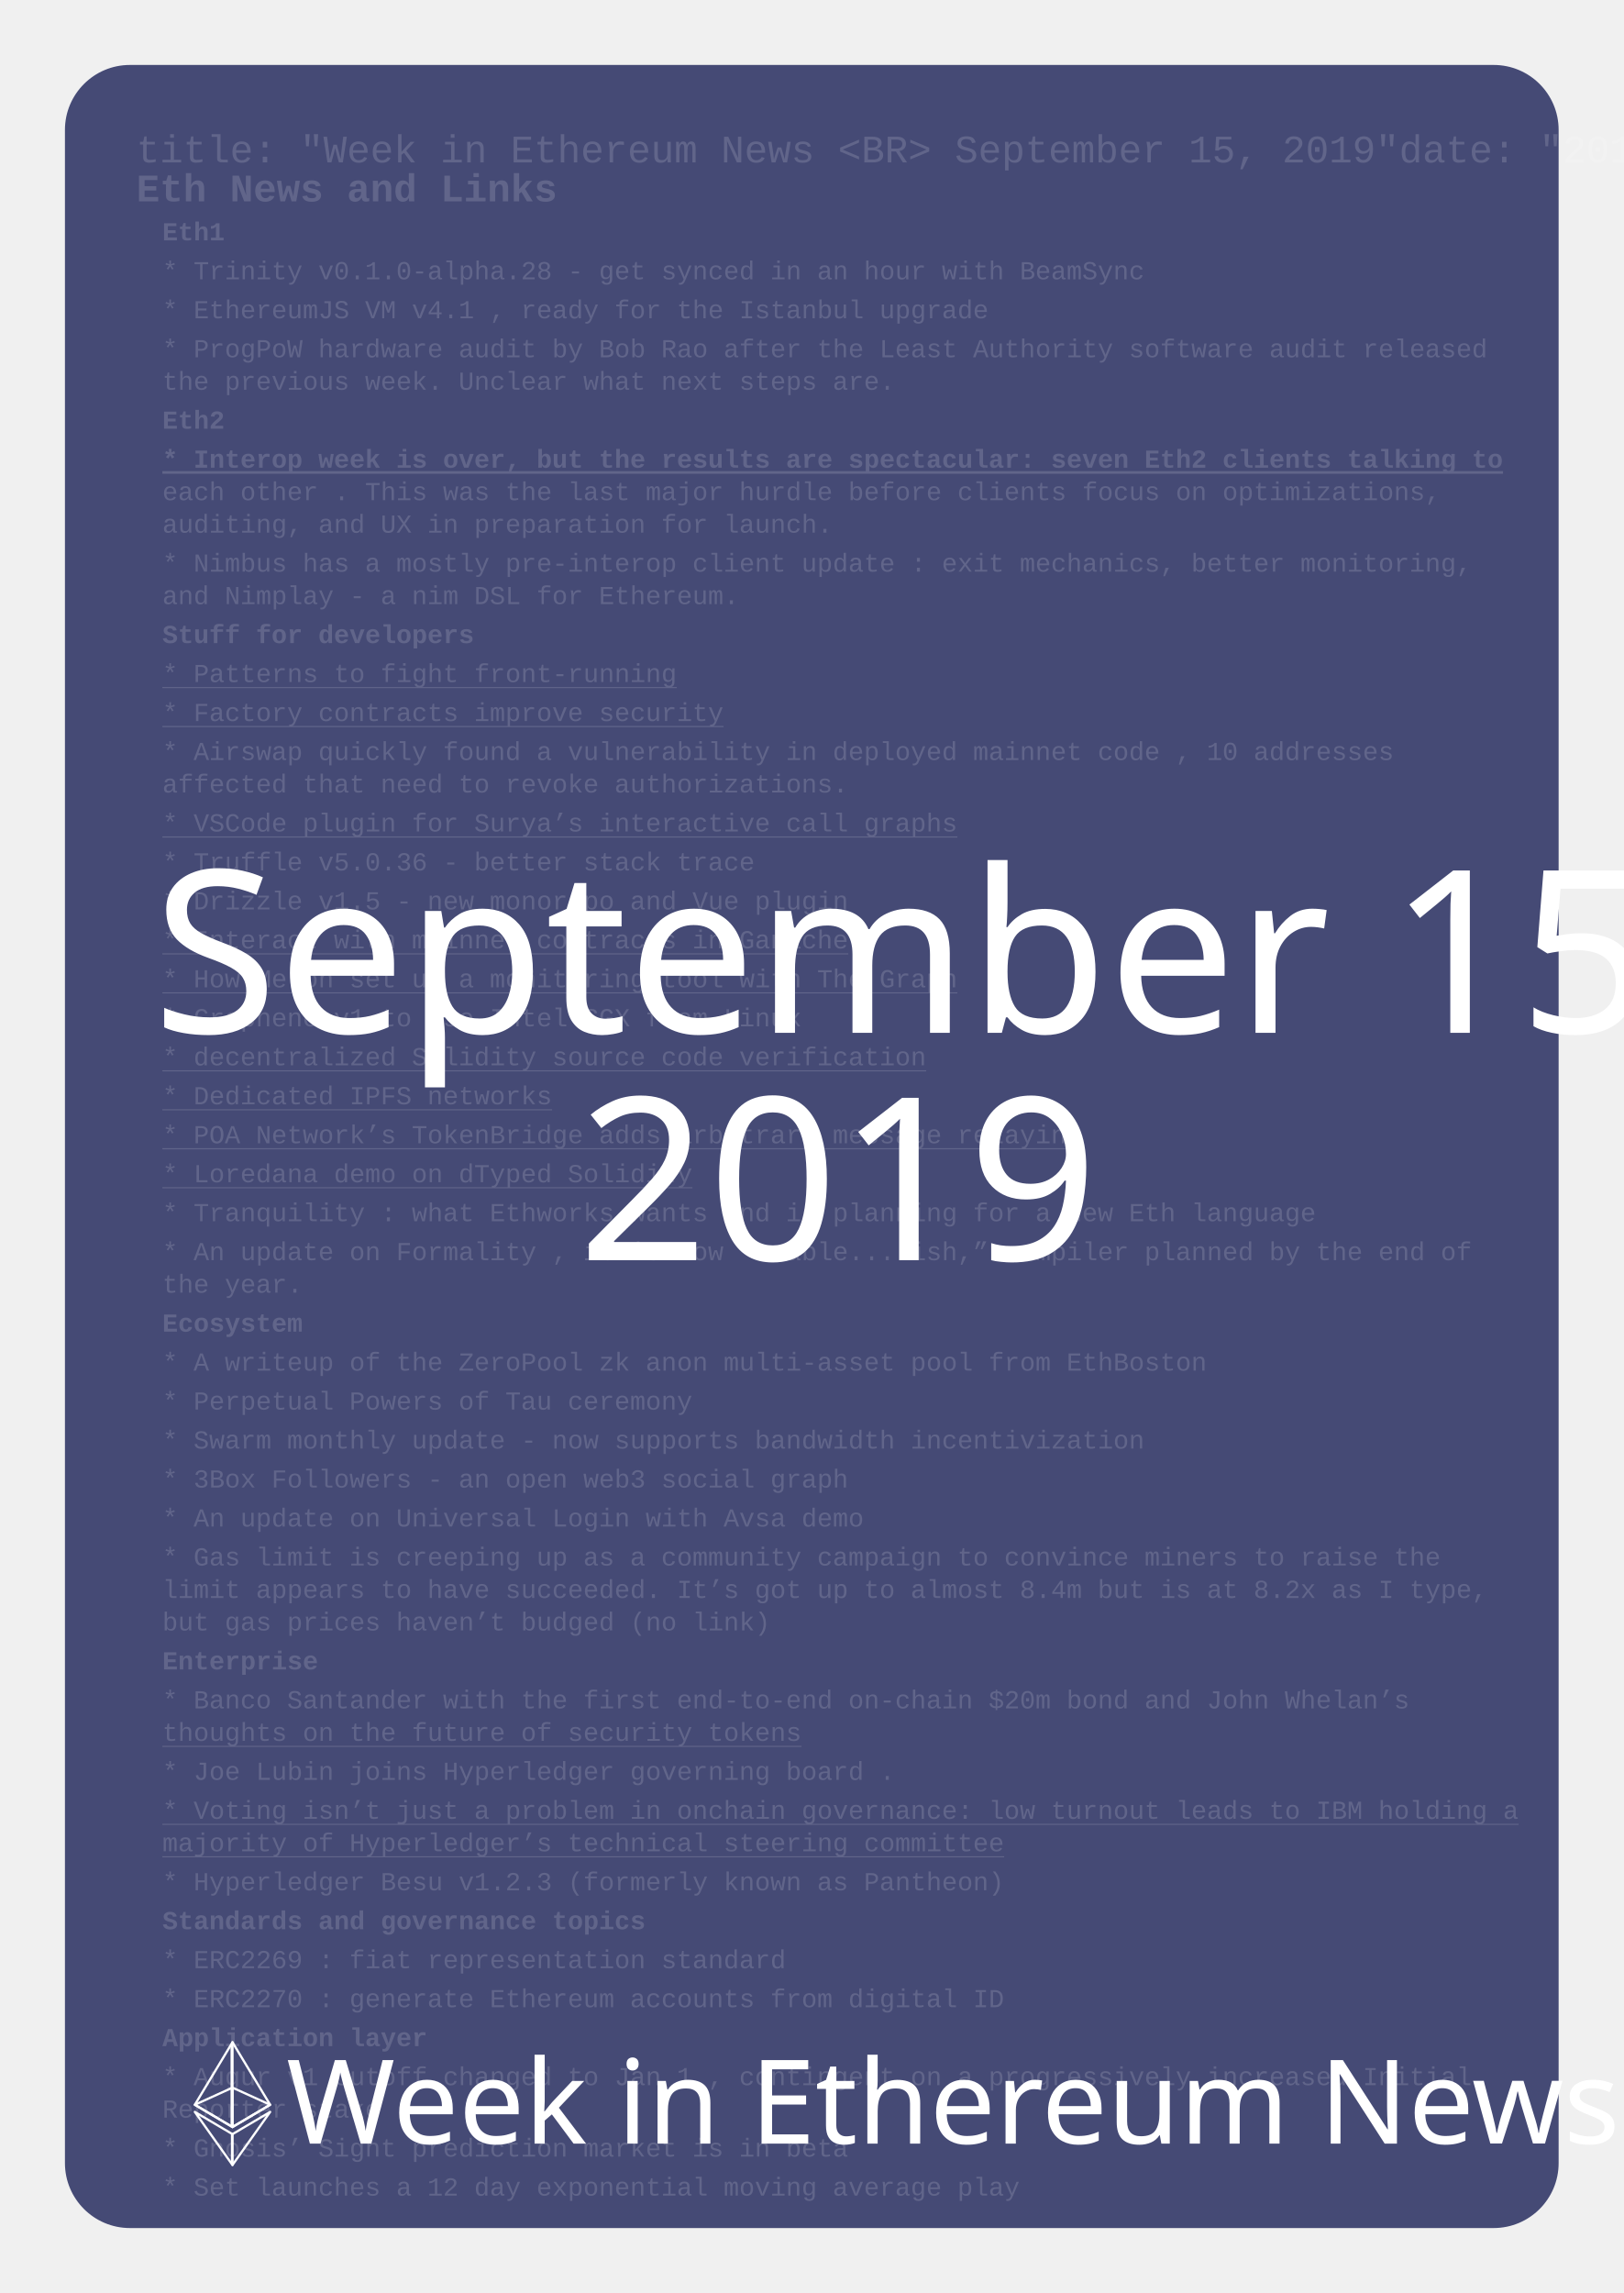
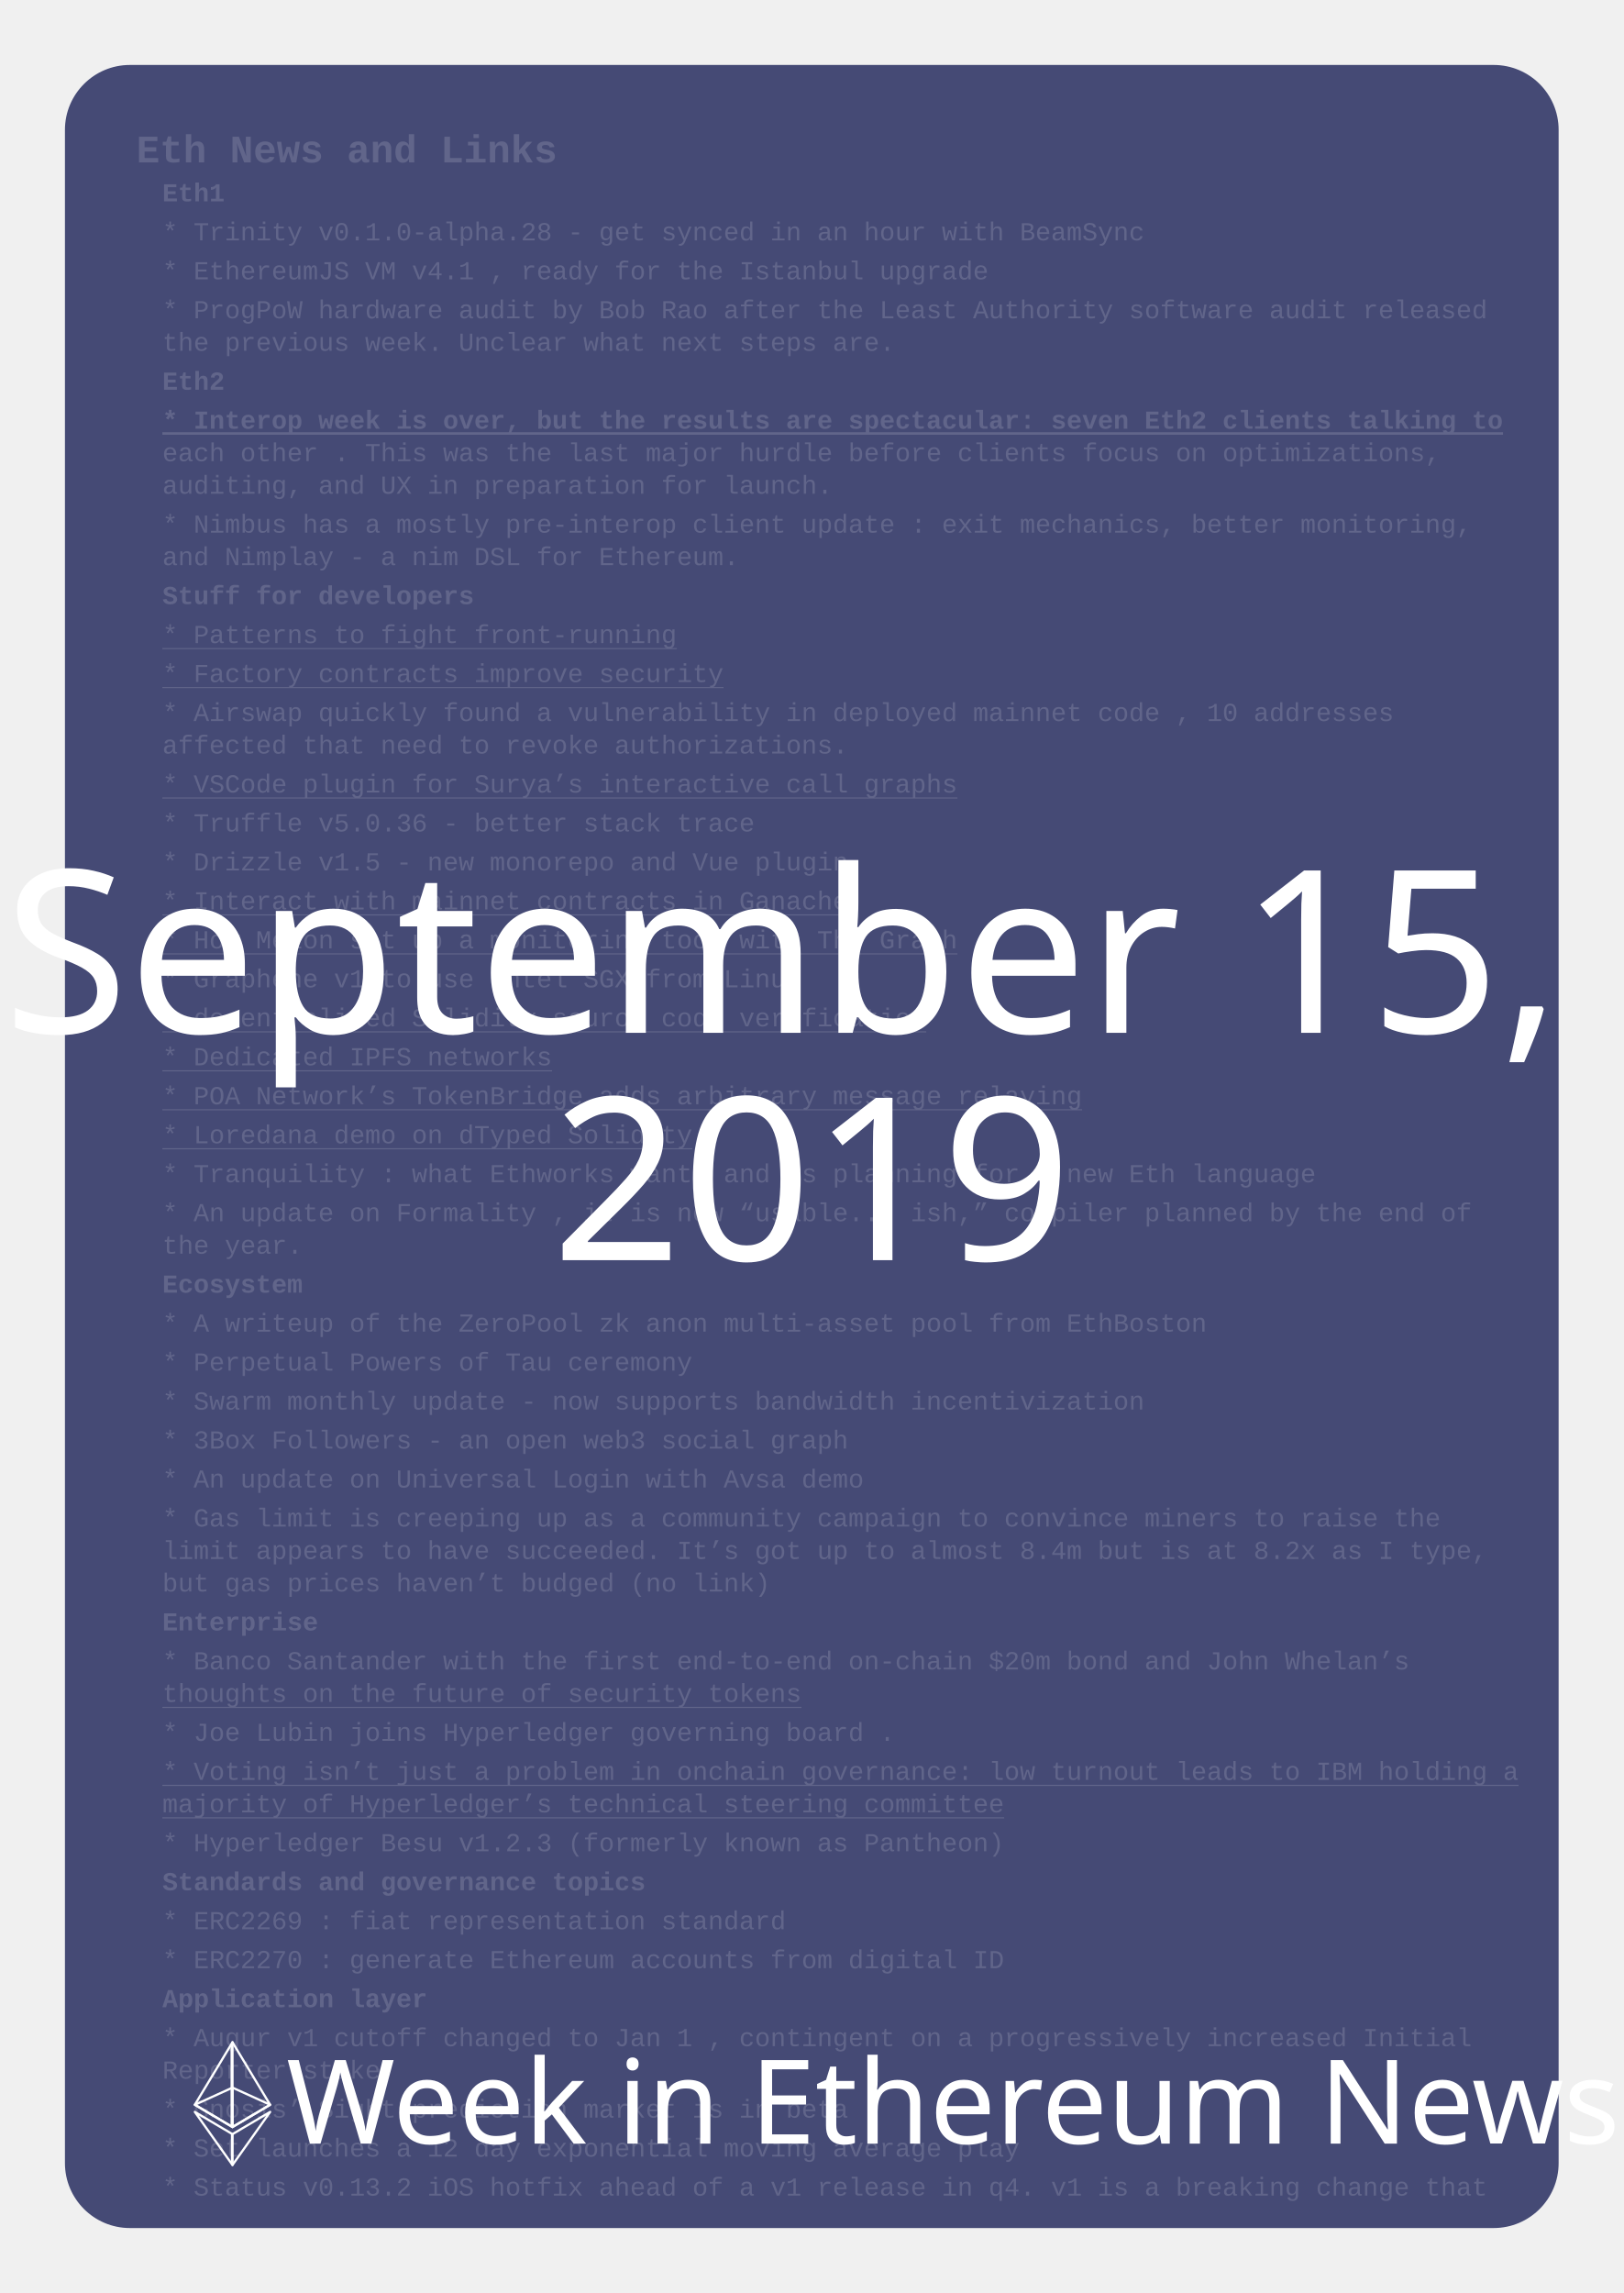
<svg xmlns="http://www.w3.org/2000/svg" id="week-in-ethereum-news" width="500" height="706" fill="none">
  <rect x="20" y="20" width="460" height="666" rx="20" fill="#454A75" />
-   <text x="42" y="50" font-size="12px" font-family="Courier New" fill="#ffffff" opacity="0.15" font-weight="normal" text-decoration="none">title: "Week in Ethereum News &lt;BR&gt; September 15, 2019"
- date: "2019-09-15"</text>
-   <text x="42" y="62" font-size="12px" font-family="Courier New" fill="#ffffff" opacity="0.15" font-weight="bold" text-decoration="none">Eth News and Links</text>
-   <text x="50" y="74" font-size="8px" font-family="Courier New" fill="#ffffff" opacity="0.15" font-weight="bold" text-decoration="none">Eth1</text>
-   <text x="50" y="86" font-size="8px" font-family="Courier New" fill="#ffffff" opacity="0.15" font-weight="normal" text-decoration="none">* Trinity v0.1.0-alpha.28 - get synced in an hour with BeamSync</text>
-   <text x="50" y="98" font-size="8px" font-family="Courier New" fill="#ffffff" opacity="0.15" font-weight="normal" text-decoration="none">* EthereumJS VM v4.1 , ready for the Istanbul upgrade</text>
-   <text x="50" y="110" font-size="8px" font-family="Courier New" fill="#ffffff" opacity="0.15" font-weight="normal" text-decoration="none">* ProgPoW hardware audit by Bob Rao after the Least Authority software audit released</text>
-   <text x="50" y="120" font-size="8px" font-family="Courier New" fill="#ffffff" opacity="0.15" font-weight="normal" text-decoration="none">the previous week. Unclear what next steps are.</text>
-   <text x="50" y="132" font-size="8px" font-family="Courier New" fill="#ffffff" opacity="0.15" font-weight="bold" text-decoration="none">Eth2</text>
-   <text x="50" y="144" font-size="8px" font-family="Courier New" fill="#ffffff" opacity="0.15" font-weight="bold" text-decoration="underline">* Interop week is over, but the results are spectacular: seven Eth2 clients talking to</text>
-   <text x="50" y="154" font-size="8px" font-family="Courier New" fill="#ffffff" opacity="0.15" font-weight="normal" text-decoration="none">each other . This was the last major hurdle before clients focus on optimizations,</text>
-   <text x="50" y="164" font-size="8px" font-family="Courier New" fill="#ffffff" opacity="0.15" font-weight="normal" text-decoration="none">auditing, and UX in preparation for launch.</text>
-   <text x="50" y="176" font-size="8px" font-family="Courier New" fill="#ffffff" opacity="0.15" font-weight="normal" text-decoration="none">* Nimbus has a mostly pre-interop client update : exit mechanics, better monitoring,</text>
-   <text x="50" y="186" font-size="8px" font-family="Courier New" fill="#ffffff" opacity="0.15" font-weight="normal" text-decoration="none">and Nimplay - a nim DSL for Ethereum.</text>
-   <text x="50" y="198" font-size="8px" font-family="Courier New" fill="#ffffff" opacity="0.15" font-weight="bold" text-decoration="none">Stuff for developers</text>
-   <text x="50" y="210" font-size="8px" font-family="Courier New" fill="#ffffff" opacity="0.15" font-weight="normal" text-decoration="underline">* Patterns to fight front-running</text>
-   <text x="50" y="222" font-size="8px" font-family="Courier New" fill="#ffffff" opacity="0.15" font-weight="normal" text-decoration="underline">* Factory contracts improve security</text>
-   <text x="50" y="234" font-size="8px" font-family="Courier New" fill="#ffffff" opacity="0.15" font-weight="normal" text-decoration="none">* Airswap quickly found a vulnerability in deployed mainnet code , 10 addresses</text>
-   <text x="50" y="244" font-size="8px" font-family="Courier New" fill="#ffffff" opacity="0.15" font-weight="normal" text-decoration="none">affected that need to revoke authorizations.</text>
-   <text x="50" y="256" font-size="8px" font-family="Courier New" fill="#ffffff" opacity="0.15" font-weight="normal" text-decoration="underline">* VSCode plugin for Surya’s interactive call graphs</text>
-   <text x="50" y="268" font-size="8px" font-family="Courier New" fill="#ffffff" opacity="0.15" font-weight="normal" text-decoration="none">* Truffle v5.0.36 - better stack trace</text>
-   <text x="50" y="280" font-size="8px" font-family="Courier New" fill="#ffffff" opacity="0.15" font-weight="normal" text-decoration="none">* Drizzle v1.5 - new monorepo and Vue plugin</text>
-   <text x="50" y="292" font-size="8px" font-family="Courier New" fill="#ffffff" opacity="0.15" font-weight="normal" text-decoration="underline">* Interact with mainnet contracts in Ganache</text>
-   <text x="50" y="304" font-size="8px" font-family="Courier New" fill="#ffffff" opacity="0.15" font-weight="normal" text-decoration="underline">* How Melon set up a monitoring tool with The Graph</text>
-   <text x="50" y="316" font-size="8px" font-family="Courier New" fill="#ffffff" opacity="0.15" font-weight="normal" text-decoration="none">* Graphene v1 to use Intel SGX from Linux</text>
-   <text x="50" y="328" font-size="8px" font-family="Courier New" fill="#ffffff" opacity="0.15" font-weight="normal" text-decoration="underline">* decentralized Solidity source code verification</text>
-   <text x="50" y="340" font-size="8px" font-family="Courier New" fill="#ffffff" opacity="0.15" font-weight="normal" text-decoration="underline">* Dedicated IPFS networks</text>
-   <text x="50" y="352" font-size="8px" font-family="Courier New" fill="#ffffff" opacity="0.15" font-weight="normal" text-decoration="underline">* POA Network’s TokenBridge adds arbitrary message relaying</text>
-   <text x="50" y="364" font-size="8px" font-family="Courier New" fill="#ffffff" opacity="0.15" font-weight="normal" text-decoration="underline">* Loredana demo on dTyped Solidity</text>
-   <text x="50" y="376" font-size="8px" font-family="Courier New" fill="#ffffff" opacity="0.15" font-weight="normal" text-decoration="none">* Tranquility : what Ethworks wants and is planning for a new Eth language</text>
-   <text x="50" y="388" font-size="8px" font-family="Courier New" fill="#ffffff" opacity="0.15" font-weight="normal" text-decoration="none">* An update on Formality , it is now “usable... ish,” compiler planned by the end of</text>
-   <text x="50" y="398" font-size="8px" font-family="Courier New" fill="#ffffff" opacity="0.15" font-weight="normal" text-decoration="none">the year.</text>
-   <text x="50" y="410" font-size="8px" font-family="Courier New" fill="#ffffff" opacity="0.15" font-weight="bold" text-decoration="none">Ecosystem</text>
-   <text x="50" y="422" font-size="8px" font-family="Courier New" fill="#ffffff" opacity="0.15" font-weight="normal" text-decoration="none">* A writeup of the ZeroPool zk anon multi-asset pool from EthBoston</text>
-   <text x="50" y="434" font-size="8px" font-family="Courier New" fill="#ffffff" opacity="0.15" font-weight="normal" text-decoration="none">* Perpetual Powers of Tau ceremony</text>
-   <text x="50" y="446" font-size="8px" font-family="Courier New" fill="#ffffff" opacity="0.15" font-weight="normal" text-decoration="none">* Swarm monthly update - now supports bandwidth incentivization</text>
-   <text x="50" y="458" font-size="8px" font-family="Courier New" fill="#ffffff" opacity="0.15" font-weight="normal" text-decoration="none">* 3Box Followers - an open web3 social graph</text>
-   <text x="50" y="470" font-size="8px" font-family="Courier New" fill="#ffffff" opacity="0.15" font-weight="normal" text-decoration="none">* An update on Universal Login with Avsa demo</text>
-   <text x="50" y="482" font-size="8px" font-family="Courier New" fill="#ffffff" opacity="0.15" font-weight="normal" text-decoration="none">* Gas limit is creeping up as a community campaign to convince miners to raise the</text>
-   <text x="50" y="492" font-size="8px" font-family="Courier New" fill="#ffffff" opacity="0.15" font-weight="normal" text-decoration="none">limit appears to have succeeded. It’s got up to almost 8.4m but is at 8.2x as I type,</text>
-   <text x="50" y="502" font-size="8px" font-family="Courier New" fill="#ffffff" opacity="0.15" font-weight="normal" text-decoration="none">but gas prices haven’t budged (no link)</text>
-   <text x="50" y="514" font-size="8px" font-family="Courier New" fill="#ffffff" opacity="0.15" font-weight="bold" text-decoration="none">Enterprise</text>
-   <text x="50" y="526" font-size="8px" font-family="Courier New" fill="#ffffff" opacity="0.15" font-weight="normal" text-decoration="none">* Banco Santander with the first end-to-end on-chain $20m bond and John Whelan’s</text>
-   <text x="50" y="536" font-size="8px" font-family="Courier New" fill="#ffffff" opacity="0.15" font-weight="normal" text-decoration="underline">thoughts on the future of security tokens</text>
-   <text x="50" y="548" font-size="8px" font-family="Courier New" fill="#ffffff" opacity="0.15" font-weight="normal" text-decoration="none">* Joe Lubin joins Hyperledger governing board .</text>
-   <text x="50" y="560" font-size="8px" font-family="Courier New" fill="#ffffff" opacity="0.15" font-weight="normal" text-decoration="underline">* Voting isn’t just a problem in onchain governance: low turnout leads to IBM holding a</text>
-   <text x="50" y="570" font-size="8px" font-family="Courier New" fill="#ffffff" opacity="0.15" font-weight="normal" text-decoration="underline">majority of Hyperledger’s technical steering committee</text>
-   <text x="50" y="582" font-size="8px" font-family="Courier New" fill="#ffffff" opacity="0.15" font-weight="normal" text-decoration="none">* Hyperledger Besu v1.2.3 (formerly known as Pantheon)</text>
-   <text x="50" y="594" font-size="8px" font-family="Courier New" fill="#ffffff" opacity="0.15" font-weight="bold" text-decoration="none">Standards and governance topics</text>
-   <text x="50" y="606" font-size="8px" font-family="Courier New" fill="#ffffff" opacity="0.15" font-weight="normal" text-decoration="none">* ERC2269 : fiat representation standard</text>
-   <text x="50" y="618" font-size="8px" font-family="Courier New" fill="#ffffff" opacity="0.15" font-weight="normal" text-decoration="none">* ERC2270 : generate Ethereum accounts from digital ID</text>
-   <text x="50" y="630" font-size="8px" font-family="Courier New" fill="#ffffff" opacity="0.15" font-weight="bold" text-decoration="none">Application layer</text>
-   <text x="50" y="642" font-size="8px" font-family="Courier New" fill="#ffffff" opacity="0.15" font-weight="normal" text-decoration="none">* Augur v1 cutoff changed to Jan 1 , contingent on a progressively increased Initial</text>
-   <text x="50" y="652" font-size="8px" font-family="Courier New" fill="#ffffff" opacity="0.15" font-weight="normal" text-decoration="none">Reporter stake</text>
-   <text x="50" y="664" font-size="8px" font-family="Courier New" fill="#ffffff" opacity="0.15" font-weight="normal" text-decoration="none">* Gnosis’ Sight prediction market is in beta</text>
-   <text x="50" y="676" font-size="8px" font-family="Courier New" fill="#ffffff" opacity="0.15" font-weight="normal" text-decoration="none">* Set launches a 12 day exponential moving average play</text>
-   <text fill="#ffffff" font-family="Calibri" font-size="70" font-weight="300">
-     <tspan x="47.009" y="318">September 15,</tspan>
-     <tspan x="177.989" y="388">2019</tspan>
+   <text x="42" y="50" font-size="12px" font-family="Courier New" fill="#ffffff" opacity="0.15" font-weight="bold" text-decoration="none">Eth News and Links</text>
+   <text x="50" y="62" font-size="8px" font-family="Courier New" fill="#ffffff" opacity="0.15" font-weight="bold" text-decoration="none">Eth1</text>
+   <text x="50" y="74" font-size="8px" font-family="Courier New" fill="#ffffff" opacity="0.15" font-weight="normal" text-decoration="none">* Trinity v0.1.0-alpha.28 - get synced in an hour with BeamSync</text>
+   <text x="50" y="86" font-size="8px" font-family="Courier New" fill="#ffffff" opacity="0.15" font-weight="normal" text-decoration="none">* EthereumJS VM v4.1 , ready for the Istanbul upgrade</text>
+   <text x="50" y="98" font-size="8px" font-family="Courier New" fill="#ffffff" opacity="0.15" font-weight="normal" text-decoration="none">* ProgPoW hardware audit by Bob Rao after the Least Authority software audit released</text>
+   <text x="50" y="108" font-size="8px" font-family="Courier New" fill="#ffffff" opacity="0.15" font-weight="normal" text-decoration="none">the previous week. Unclear what next steps are.</text>
+   <text x="50" y="120" font-size="8px" font-family="Courier New" fill="#ffffff" opacity="0.15" font-weight="bold" text-decoration="none">Eth2</text>
+   <text x="50" y="132" font-size="8px" font-family="Courier New" fill="#ffffff" opacity="0.15" font-weight="bold" text-decoration="underline">* Interop week is over, but the results are spectacular: seven Eth2 clients talking to</text>
+   <text x="50" y="142" font-size="8px" font-family="Courier New" fill="#ffffff" opacity="0.15" font-weight="normal" text-decoration="none">each other . This was the last major hurdle before clients focus on optimizations,</text>
+   <text x="50" y="152" font-size="8px" font-family="Courier New" fill="#ffffff" opacity="0.15" font-weight="normal" text-decoration="none">auditing, and UX in preparation for launch.</text>
+   <text x="50" y="164" font-size="8px" font-family="Courier New" fill="#ffffff" opacity="0.15" font-weight="normal" text-decoration="none">* Nimbus has a mostly pre-interop client update : exit mechanics, better monitoring,</text>
+   <text x="50" y="174" font-size="8px" font-family="Courier New" fill="#ffffff" opacity="0.15" font-weight="normal" text-decoration="none">and Nimplay - a nim DSL for Ethereum.</text>
+   <text x="50" y="186" font-size="8px" font-family="Courier New" fill="#ffffff" opacity="0.15" font-weight="bold" text-decoration="none">Stuff for developers</text>
+   <text x="50" y="198" font-size="8px" font-family="Courier New" fill="#ffffff" opacity="0.15" font-weight="normal" text-decoration="underline">* Patterns to fight front-running</text>
+   <text x="50" y="210" font-size="8px" font-family="Courier New" fill="#ffffff" opacity="0.15" font-weight="normal" text-decoration="underline">* Factory contracts improve security</text>
+   <text x="50" y="222" font-size="8px" font-family="Courier New" fill="#ffffff" opacity="0.15" font-weight="normal" text-decoration="none">* Airswap quickly found a vulnerability in deployed mainnet code , 10 addresses</text>
+   <text x="50" y="232" font-size="8px" font-family="Courier New" fill="#ffffff" opacity="0.15" font-weight="normal" text-decoration="none">affected that need to revoke authorizations.</text>
+   <text x="50" y="244" font-size="8px" font-family="Courier New" fill="#ffffff" opacity="0.15" font-weight="normal" text-decoration="underline">* VSCode plugin for Surya’s interactive call graphs</text>
+   <text x="50" y="256" font-size="8px" font-family="Courier New" fill="#ffffff" opacity="0.15" font-weight="normal" text-decoration="none">* Truffle v5.0.36 - better stack trace</text>
+   <text x="50" y="268" font-size="8px" font-family="Courier New" fill="#ffffff" opacity="0.15" font-weight="normal" text-decoration="none">* Drizzle v1.5 - new monorepo and Vue plugin</text>
+   <text x="50" y="280" font-size="8px" font-family="Courier New" fill="#ffffff" opacity="0.15" font-weight="normal" text-decoration="underline">* Interact with mainnet contracts in Ganache</text>
+   <text x="50" y="292" font-size="8px" font-family="Courier New" fill="#ffffff" opacity="0.15" font-weight="normal" text-decoration="underline">* How Melon set up a monitoring tool with The Graph</text>
+   <text x="50" y="304" font-size="8px" font-family="Courier New" fill="#ffffff" opacity="0.15" font-weight="normal" text-decoration="none">* Graphene v1 to use Intel SGX from Linux</text>
+   <text x="50" y="316" font-size="8px" font-family="Courier New" fill="#ffffff" opacity="0.15" font-weight="normal" text-decoration="underline">* decentralized Solidity source code verification</text>
+   <text x="50" y="328" font-size="8px" font-family="Courier New" fill="#ffffff" opacity="0.15" font-weight="normal" text-decoration="underline">* Dedicated IPFS networks</text>
+   <text x="50" y="340" font-size="8px" font-family="Courier New" fill="#ffffff" opacity="0.15" font-weight="normal" text-decoration="underline">* POA Network’s TokenBridge adds arbitrary message relaying</text>
+   <text x="50" y="352" font-size="8px" font-family="Courier New" fill="#ffffff" opacity="0.15" font-weight="normal" text-decoration="underline">* Loredana demo on dTyped Solidity</text>
+   <text x="50" y="364" font-size="8px" font-family="Courier New" fill="#ffffff" opacity="0.15" font-weight="normal" text-decoration="none">* Tranquility : what Ethworks wants and is planning for a new Eth language</text>
+   <text x="50" y="376" font-size="8px" font-family="Courier New" fill="#ffffff" opacity="0.15" font-weight="normal" text-decoration="none">* An update on Formality , it is now “usable... ish,” compiler planned by the end of</text>
+   <text x="50" y="386" font-size="8px" font-family="Courier New" fill="#ffffff" opacity="0.15" font-weight="normal" text-decoration="none">the year.</text>
+   <text x="50" y="398" font-size="8px" font-family="Courier New" fill="#ffffff" opacity="0.15" font-weight="bold" text-decoration="none">Ecosystem</text>
+   <text x="50" y="410" font-size="8px" font-family="Courier New" fill="#ffffff" opacity="0.15" font-weight="normal" text-decoration="none">* A writeup of the ZeroPool zk anon multi-asset pool from EthBoston</text>
+   <text x="50" y="422" font-size="8px" font-family="Courier New" fill="#ffffff" opacity="0.15" font-weight="normal" text-decoration="none">* Perpetual Powers of Tau ceremony</text>
+   <text x="50" y="434" font-size="8px" font-family="Courier New" fill="#ffffff" opacity="0.15" font-weight="normal" text-decoration="none">* Swarm monthly update - now supports bandwidth incentivization</text>
+   <text x="50" y="446" font-size="8px" font-family="Courier New" fill="#ffffff" opacity="0.15" font-weight="normal" text-decoration="none">* 3Box Followers - an open web3 social graph</text>
+   <text x="50" y="458" font-size="8px" font-family="Courier New" fill="#ffffff" opacity="0.15" font-weight="normal" text-decoration="none">* An update on Universal Login with Avsa demo</text>
+   <text x="50" y="470" font-size="8px" font-family="Courier New" fill="#ffffff" opacity="0.15" font-weight="normal" text-decoration="none">* Gas limit is creeping up as a community campaign to convince miners to raise the</text>
+   <text x="50" y="480" font-size="8px" font-family="Courier New" fill="#ffffff" opacity="0.15" font-weight="normal" text-decoration="none">limit appears to have succeeded. It’s got up to almost 8.4m but is at 8.2x as I type,</text>
+   <text x="50" y="490" font-size="8px" font-family="Courier New" fill="#ffffff" opacity="0.15" font-weight="normal" text-decoration="none">but gas prices haven’t budged (no link)</text>
+   <text x="50" y="502" font-size="8px" font-family="Courier New" fill="#ffffff" opacity="0.15" font-weight="bold" text-decoration="none">Enterprise</text>
+   <text x="50" y="514" font-size="8px" font-family="Courier New" fill="#ffffff" opacity="0.15" font-weight="normal" text-decoration="none">* Banco Santander with the first end-to-end on-chain $20m bond and John Whelan’s</text>
+   <text x="50" y="524" font-size="8px" font-family="Courier New" fill="#ffffff" opacity="0.15" font-weight="normal" text-decoration="underline">thoughts on the future of security tokens</text>
+   <text x="50" y="536" font-size="8px" font-family="Courier New" fill="#ffffff" opacity="0.15" font-weight="normal" text-decoration="none">* Joe Lubin joins Hyperledger governing board .</text>
+   <text x="50" y="548" font-size="8px" font-family="Courier New" fill="#ffffff" opacity="0.15" font-weight="normal" text-decoration="underline">* Voting isn’t just a problem in onchain governance: low turnout leads to IBM holding a</text>
+   <text x="50" y="558" font-size="8px" font-family="Courier New" fill="#ffffff" opacity="0.15" font-weight="normal" text-decoration="underline">majority of Hyperledger’s technical steering committee</text>
+   <text x="50" y="570" font-size="8px" font-family="Courier New" fill="#ffffff" opacity="0.15" font-weight="normal" text-decoration="none">* Hyperledger Besu v1.2.3 (formerly known as Pantheon)</text>
+   <text x="50" y="582" font-size="8px" font-family="Courier New" fill="#ffffff" opacity="0.15" font-weight="bold" text-decoration="none">Standards and governance topics</text>
+   <text x="50" y="594" font-size="8px" font-family="Courier New" fill="#ffffff" opacity="0.15" font-weight="normal" text-decoration="none">* ERC2269 : fiat representation standard</text>
+   <text x="50" y="606" font-size="8px" font-family="Courier New" fill="#ffffff" opacity="0.15" font-weight="normal" text-decoration="none">* ERC2270 : generate Ethereum accounts from digital ID</text>
+   <text x="50" y="618" font-size="8px" font-family="Courier New" fill="#ffffff" opacity="0.15" font-weight="bold" text-decoration="none">Application layer</text>
+   <text x="50" y="630" font-size="8px" font-family="Courier New" fill="#ffffff" opacity="0.15" font-weight="normal" text-decoration="none">* Augur v1 cutoff changed to Jan 1 , contingent on a progressively increased Initial</text>
+   <text x="50" y="640" font-size="8px" font-family="Courier New" fill="#ffffff" opacity="0.15" font-weight="normal" text-decoration="none">Reporter stake</text>
+   <text x="50" y="652" font-size="8px" font-family="Courier New" fill="#ffffff" opacity="0.15" font-weight="normal" text-decoration="none">* Gnosis’ Sight prediction market is in beta</text>
+   <text x="50" y="664" font-size="8px" font-family="Courier New" fill="#ffffff" opacity="0.15" font-weight="normal" text-decoration="none">* Set launches a 12 day exponential moving average play</text>
+   <text x="50" y="676" font-size="8px" font-family="Courier New" fill="#ffffff" opacity="0.15" font-weight="normal" text-decoration="none">* Status v0.13.2 iOS hotfix ahead of a v1 release in q4. v1 is a breaking change that</text>
+   <text fill="#ffffff" font-family="Calibri" font-size="70" font-weight="300" text-anchor="middle">
+     <tspan x="250" y="318">September 15,</tspan>
+     <tspan x="250" y="388">2019</tspan>
  </text>
  <g transform="translate(20, 300) scale(0.8)">
    <path d="m64.496 411-.317 1.076v31.228l.317.316 14.495-8.568L64.496 411Z" stroke="#fff" stroke-width=".866" stroke-linecap="round" stroke-linejoin="round" />
    <path d="M64.496 411 50 435.052l14.496 8.568V411Zm0 35.365-.179.218v11.124l.179.521L79 437.801l-14.504 8.564Z" stroke="#fff" stroke-width=".866" stroke-linecap="round" stroke-linejoin="round" />
    <path d="M64.496 458.228v-11.863L50 437.801l14.496 20.427Zm0-14.608 14.495-8.568-14.495-6.589v15.157ZM50 435.052l14.496 8.568v-15.157L50 435.052Z" stroke="#fff" stroke-width=".866" stroke-linecap="round" stroke-linejoin="round" />
  </g>
  <text fill="#ffffff" font-family="Calibri" font-size="36" x="88.195" y="660">Week in Ethereum News</text>
  <style>
      .wienText {font-family: "Courier New"; fill: white; opacity: .15;}
      .h2 {font-size: 12px;}
      .h3 {font-size: 10px;}
      .tiny {font-size: 8px;}
      .link {text-decoration: underline;}
    </style>
</svg>
